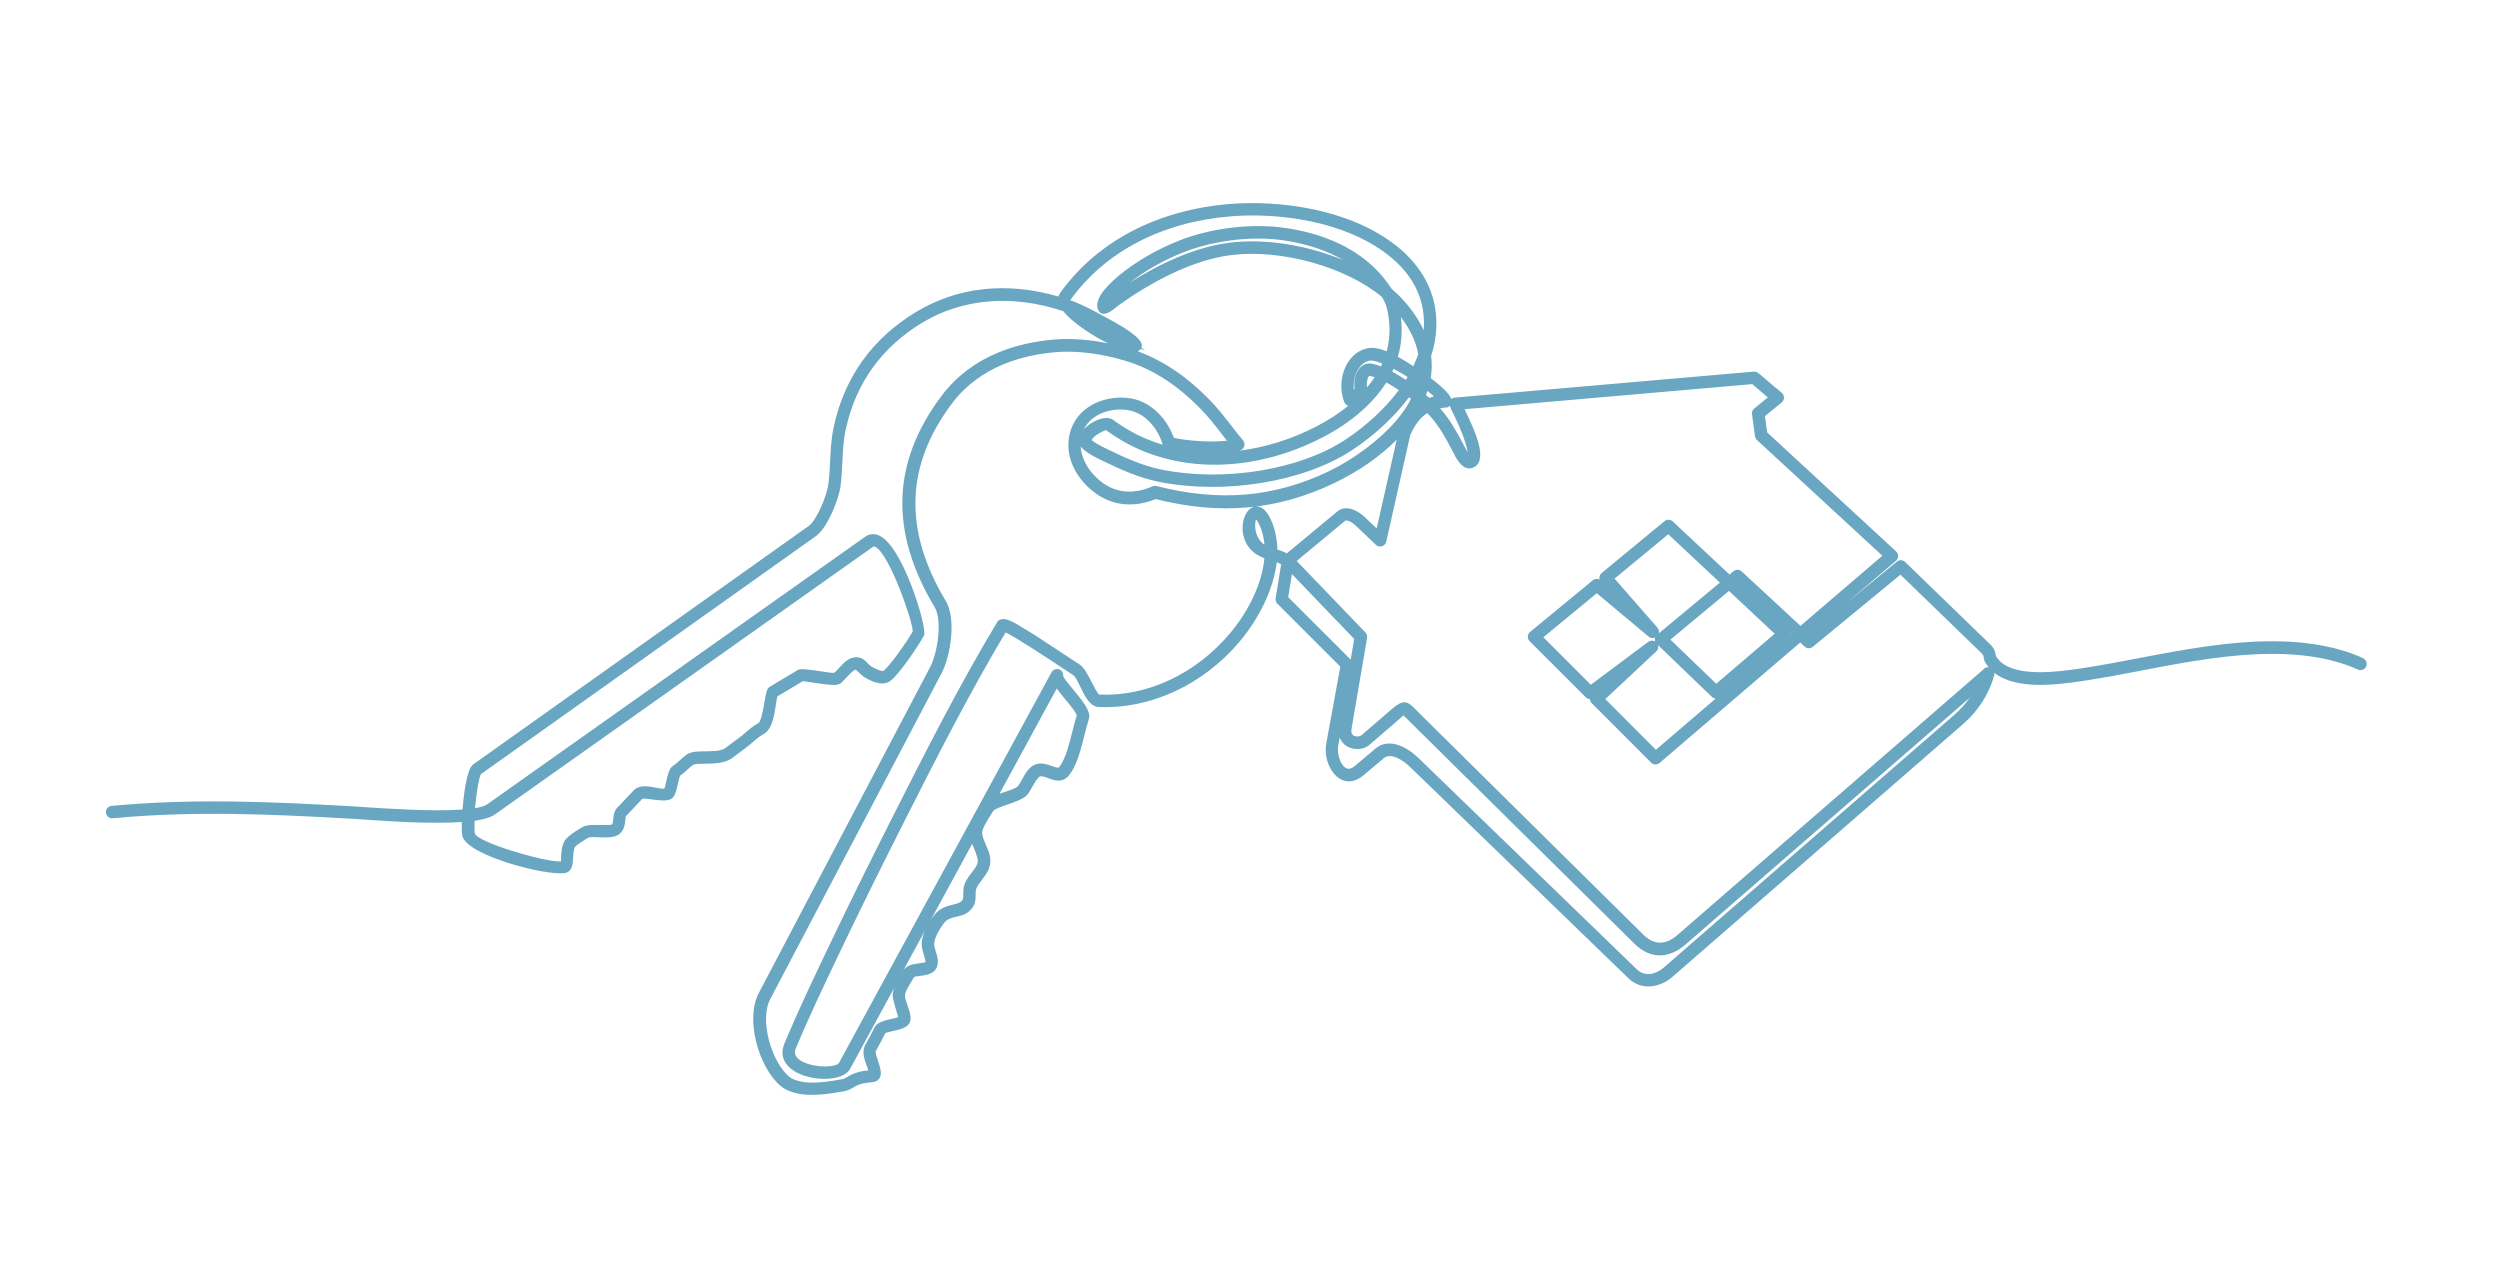
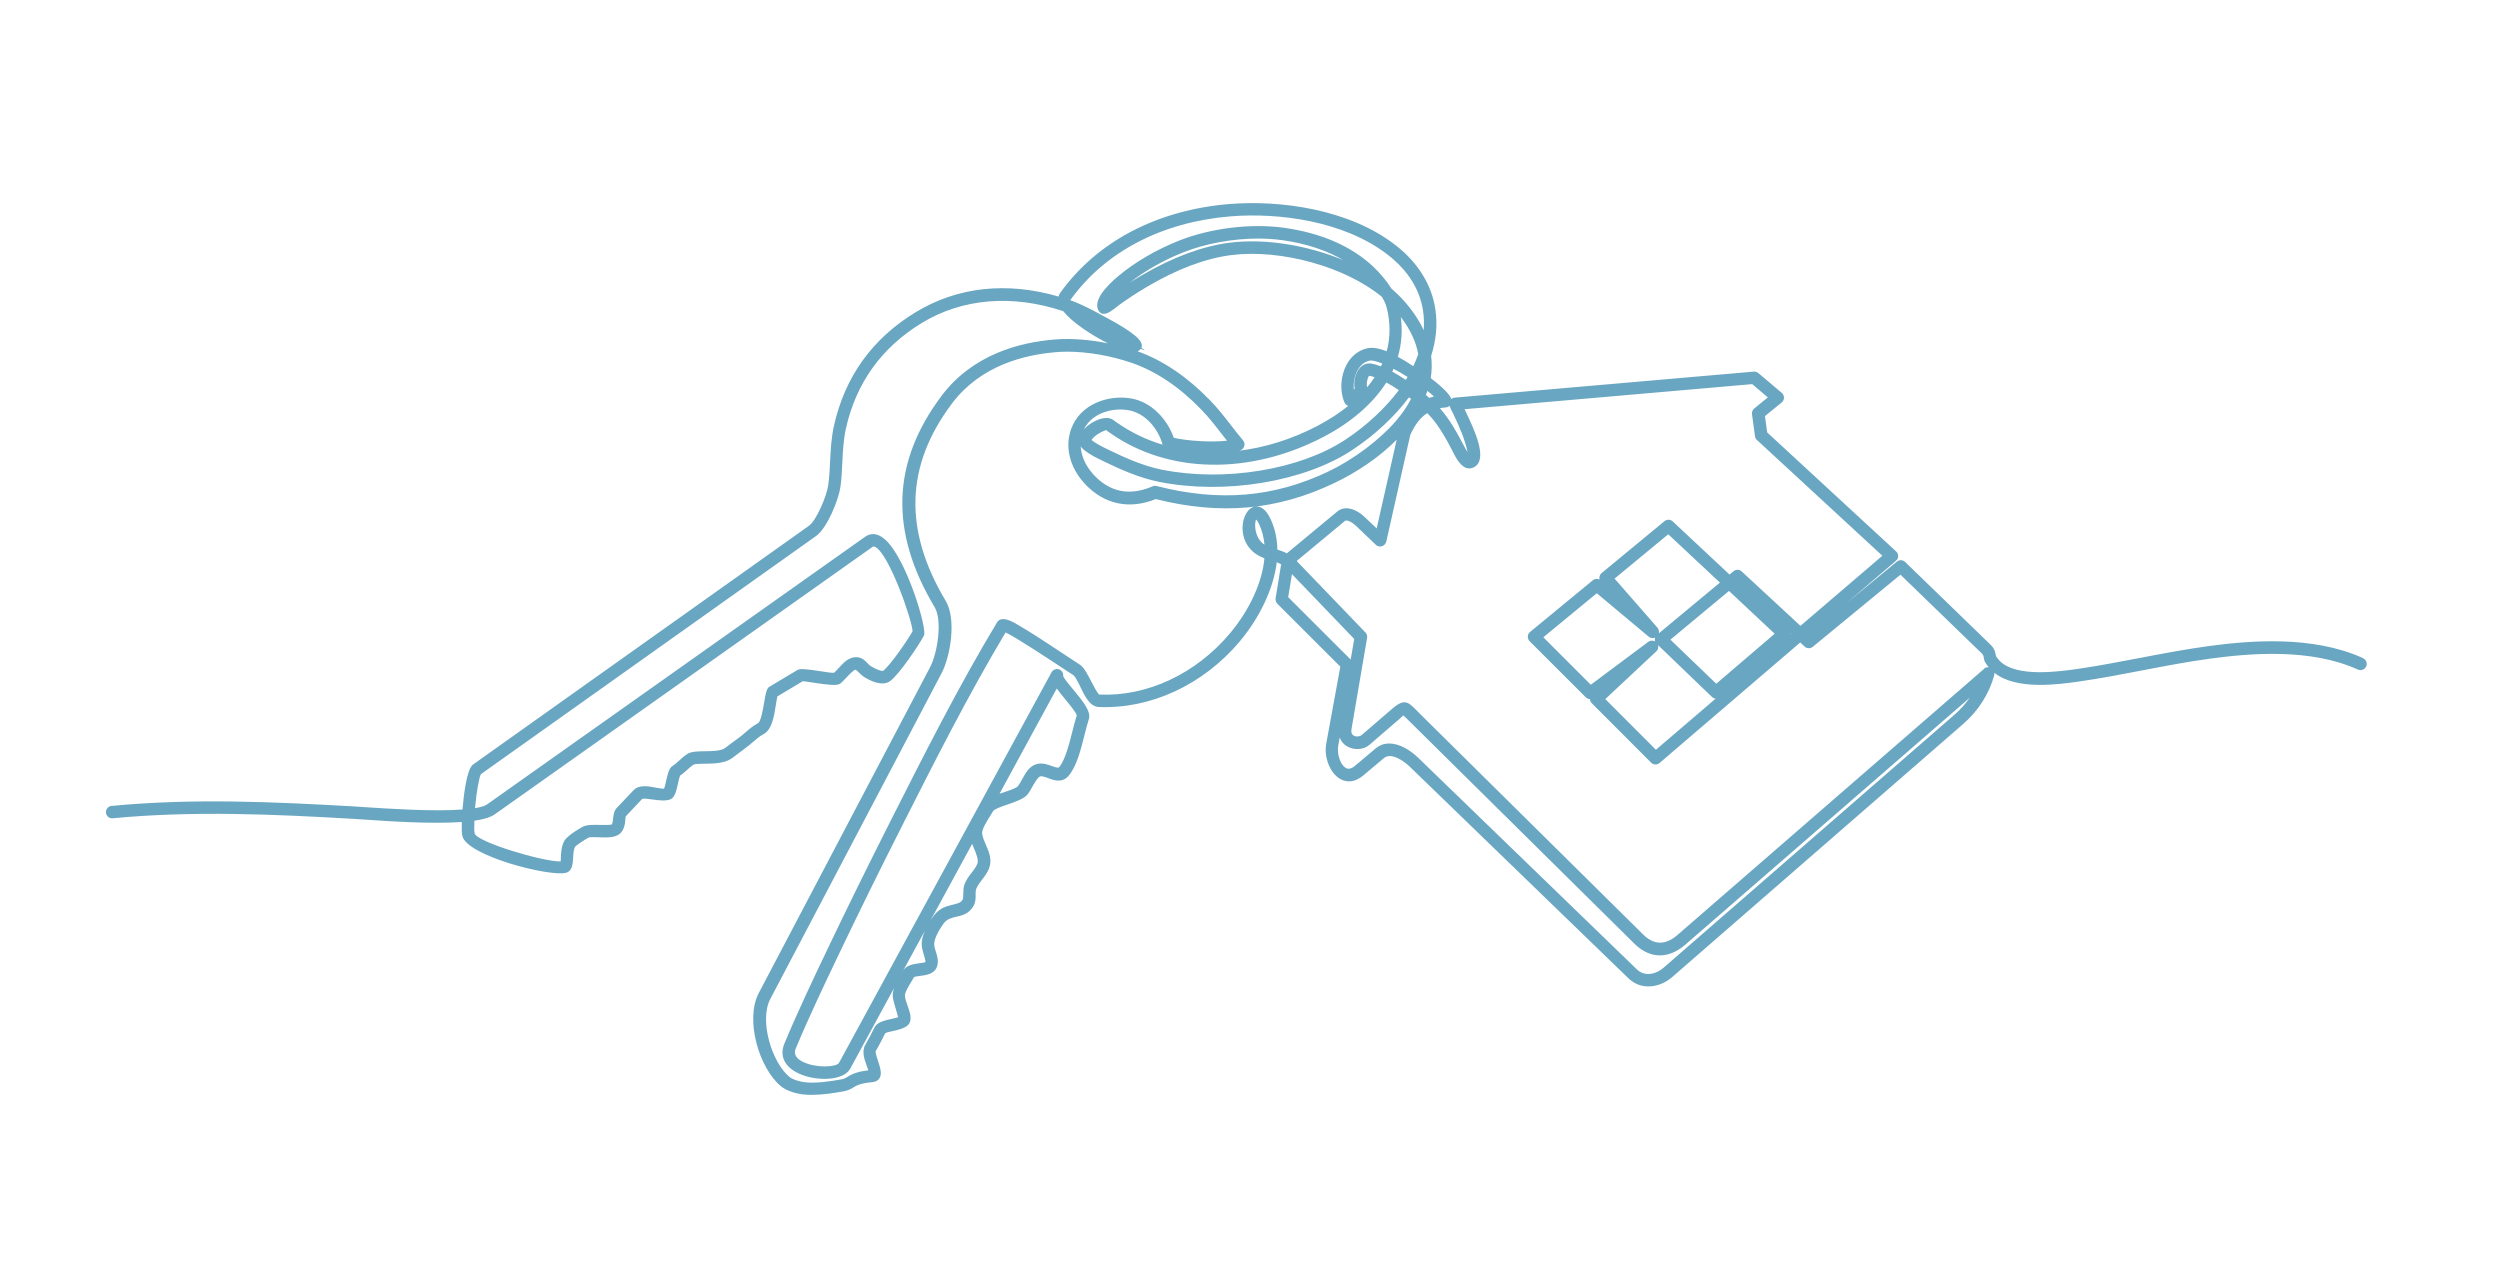
<svg xmlns="http://www.w3.org/2000/svg" viewBox="0 0 326 167">
-   <path stroke-width="0" fill="#69a6c2" transform="scale(.01)" d=" m30812 8581 c-656-297-1471-230-2026-154 -295 41-592 97-879 152 -265 51-539 103-810 143 -239 34-797 115-1017-100 -19-19-36-40-50-62 -3-5-5-12-7-25 -4-28-10-66-58-120 l-1122-1087 c-30-29-76-31-108-4 l-661 544 l650-556 c18-15 28-37 28-60 c0-24-9-45-26-61 l-1682-1552 -29-213 l218-178 c19-16 30-38 30-62 c0-25-10-47-29-63 l-305-258 c-17-14-38-21-60-19 l-3899 339 c-21 2-35 10-45 18 -19-54-90-136-268-272 c15-97 17-194 5-290 c66-205 85-409 55-608 -47-318-225-606-514-832 -611-479-1520-593-2167-541 -946 77-1732 489-2212 1161 -10 14-17 29-21 46 -676-197-1320-126-1864 205 -564 343-923 842-1065 1484 -34 156-42 307-49 454 -5 104-10 211-25 317 -19 139-153 459-251 529 l-4380 3113 c-87 62-125 431-138 587 -386 29-985-12-1277-31 -55-4-100-7-133-9 -1065-61-2108-108-3166-7 -22 2-41 12-55 29 -14 17-20 38-18 59 c4 45 44 79 89 73 c1047-99 2083-53 3141 8 c39 2 90 6 151 10 c305 21 863 59 1259 31 -2 68-2 143 7 182 c59 258 1126 532 1347 481 c88-20 93-117 98-202 c3-51 6-103 23-135 c14-22 125-94 175-121 c19-11 80-8 133-6 c99 4 212 9 276-45 c61-51 69-133 74-188 c1-15 3-36 3-38 l216-229 c16-8 86 0 132 7 c87 12 177 23 237-2 c58-25 78-115 99-211 c8-37 17-77 26-98 c29-18 58-45 89-72 c29-27 60-54 89-72 c15-9 81-10 133-11 c120-1 269-3 363-70 c27-19 53-39 79-59 c29-22 58-45 88-66 c36-25 70-55 103-83 c48-42 94-81 145-108 c110-59 138-237 160-380 c6-42 13-81 20-112 l331-198 c27 2 78 9 132 18 c217 33 314 42 355 14 c21-14 45-41 74-71 c36-39 102-110 128-111 c10 4 36 29 51 44 c20 19 39 37 55 48 c83 52 237 129 340 59 c116-79 382-474 446-598 c44-86-230-1010-511-1254 -112-97-201-72-256-33 l-4930 3490 c-21 15-64 34-158 50 c21-231 55-404 77-444 l4370-3105 c149-106 295-478 318-639 c15-109 20-217 25-323 c7-143 14-290 46-437 c132-596 466-1061 991-1380 c528-321 1182-375 1844-153 c113 142 364 311 585 420 -240-50-482-68-695-51 -448 35-1067 191-1475 732 -653 868-683 1771-92 2759 c103 173 38 596-59 781 l-2234 4249 c-185 351 6 984 289 1217 c78 65 208 98 295 107 c35 4 71 5 107 5 c136 0 280-22 408-45 c51-9 88-23 129-49 c83-53 151-61 254-72 c42-4 72-21 91-50 c38-59 8-146-20-230 -14-41-37-110-28-126 c45-76 85-156 124-233 c16-9 62-19 94-26 c87-20 185-42 220-102 c35-62 6-147-23-229 -17-48-34-98-35-134 c0-41 46-118 81-175 c16-26 30-49 37-64 c9-7 48-12 73-15 c85-11 201-25 230-131 c20-70 0-131-17-184 -12-37-23-72-22-107 c4-78 70-191 125-265 c44-58 100-71 165-86 c76-17 162-37 221-138 c30-52 30-103 29-147 c0-30 0-56 8-78 c16-42 45-80 76-120 c33-43 67-88 90-144 c46-115 0-218-39-308 -23-53-45-103-50-153 -5-53 68-168 111-237 c13-20 24-39 33-53 c15-26 113-60 184-84 c106-37 216-74 265-133 c17-21 35-53 56-90 c27-48 77-136 106-144 c27-8 66 7 107 22 c79 30 188 70 276-43 c98-126 150-333 196-516 c19-77 38-150 58-212 c33-100-90-247-209-390 -53-64-109-131-126-168 c4-28-6-56-28-75 -30-25-72-25-103-1 -12 9-20 21-24 30 l-2768 5087 c-31 57-294 72-466-10 -144-69-109-152-97-179 c173-416 369-825 558-1221 c254-533 523-1079 823-1672 c427-844 868-1717 1354-2530 c144 68 576 355 769 482 c51 34 91 60 113 74 c27 18 61 88 91 150 c58 122 125 260 239 266 c675 30 1363-287 1839-852 c266-316 445-699 485-1035 c20 8 38 16 57 27 l-72 443 c-4 26 4 52 23 71 l821 820 -184 1005 c-32 176 49 382 181 459 c95 55 201 39 301-44 l271-228 c93-78 261 39 336 112 l2852 2760 c171 166 415 118 568-14 l3801-3306 c193-168 335-391 400-629 c3-12 4-24 2-35 c290 232 845 151 1117 112 c272-39 547-92 812-143 c286-55 582-112 875-152 c536-73 1319-139 1937 141 c20 9 42 10 62 2 c20-8 37-23 46-42 c18-41 0-89-41-108 Z m-17779 1771 l747-1374 c34 47 76 98 116 147 c56 68 140 170 145 204 -19 57-36 127-55 201 -44 173-93 369-170 469 -13 18-36 13-100-10 -56-20-126-46-200-25 -94 27-143 117-186 196 -19 35-37 67-56 91 -22 27-102 53-173 77 -23 8-46 15-69 23 Z m5008-3298 Z m-3165-2504 l58 21 -50-35 c37-87-101-204-473-403 l-23-12 c-132-73-285-154-426-204 h-3 s-2-4-2-4 c452-631 1195-1019 2092-1092 c617-50 1479 56 2054 506 c259 203 412 448 454 728 c12 82 15 166 8 251 -61-132-149-262-262-388 -47-53-100-104-158-154 -62-98-150-205-236-285 -285-268-676-439-1160-508 -432-61-957 2-1372 166 -294 116-575 280-792 461 -166 139-344 332-253 464 l-2 4 l4-3 c12 16 29 26 49 29 c54 7 121-43 185-95 c9-7 16-13 20-16 c120-86 241-166 360-236 c396-235 770-376 1110-419 c645-81 1487 152 1962 545 c32 53 53 101 63 142 c49 195 48 386 0 567 -102-39-186-53-250-39 -117 24-214 102-276 219 -78 149-88 341-25 488 c10 22 28 38 49 45 -119 96-255 184-406 263 -334 174-681 281-1022 322 c6-2 11-3 17-5 c27-8 47-28 55-55 c8-27 2-54-16-76 -56-67-107-132-157-197 -83-107-168-217-275-327 -295-304-611-518-942-637 c17-7 31-18 41-33 Z m1971 2937 l812 845 -46 269 -815-814 l49-300 Z m603 2240 l20-110 c17 49 50 90 99 117 c91 52 214 43 287-20 l401-346 l11-10 c6-6 22-20 31-29 c15 12 42 38 95 91 l2918 2885 c202 200 444 204 665 13 l3708-3219 c-55 79-120 151-192 215 l-3801 3306 c-94 82-242 123-348 20 l-2852-2760 c-102-98-243-185-376-185 -63 0-123 19-178 65 l-271 228 c-67 56-106 33-119 25 -75-44-115-192-98-287 Z m-1081-2839 c-7-66 7-109 8-114 c0 0 17 7 44 66 c37 80 59 168 68 262 -96-58-116-177-120-213 Z m1-284 c-77 10-140 92-161 209 -24 139 18 338 218 440 c20 10 40 19 61 27 -28 313-195 678-452 982 -443 526-1080 824-1702 795 -21-11-67-100-97-158 -50-97-101-197-156-232 -79-51-158-103-236-155 l-136-90 c-129-85-263-173-399-252 l-16-10 c-87-53-175-100-239-84 -23 6-42 19-53 39 -500 830-951 1724-1388 2588 -297 588-567 1136-824 1675 -180 377-384 805-561 1229 -67 160 0 302 182 389 c224 108 587 101 675-59 l574-1055 c-12 33-20 68-19 104 c0 36 21 105 48 198 c8 27 18 60 23 80 -21 8-58 16-84 22 -89 20-189 43-221 107 l-6 11 c-37 73-75 149-117 220 -52 87-9 201 22 284 c6 15 12 33 17 49 -106 13-188 31-283 92 -22 14-39 21-69 26 -151 27-325 53-470 38 -68-7-163-34-208-71 -228-188-396-736-248-1016 l2234-4249 c115-218 195-705 54-940 -554-925-527-1768 82-2577 c371-493 943-635 1357-668 c48-4 97-6 147-6 c263 0 559 51 834 144 c318 109 624 313 909 608 c103 106 182 208 266 317 c24 31 47 61 72 92 -212 23-518 2-694-38 -78-227-281-470-566-515 -292-46-651 75-770 394 -88 235-23 502 171 715 c251 273 581 346 930 205 c844 212 1582 146 2322-206 c318-151 604-350 820-569 l-261 1158 -157-149 c-95-91-247-164-358-71 l-657 545 c-43-24-83-37-123-49 -3-141-31-273-86-393 -69-151-145-174-199-168 Z m-4237 5400 l544-1000 c7 18 15 36 22 54 c32 77 65 157 45 207 -17 42-45 78-75 117 -34 44-69 90-91 148 -16 40-16 86-17 126 c0 29-1 63-9 76 -22 39-61 49-126 65 -77 18-172 40-249 143 -11 15-27 37-43 63 Z m-114 292 c-3 51 13 104 27 150 c12 41 24 83 22 99 -9 7-48 12-74 15 -75 10-179 23-219 103 -7 13-14 26-22 39 l309-568 c-23 52-40 108-43 162 Z m6249-8160 c121 159 197 321 226 482 -18 51-39 104-64 156 h-2 c-72-49-138-88-200-121 c49-166 62-339 39-516 Z m-602 932 s-8 9-12 13 c-9-92 11-192 56-265 c26-43 74-98 153-114 c3 0 8-1 15-1 c23 0 67 7 146 39 -5 12-11 25-17 37 -46-18-89-30-126-36 -54-9-107 11-147 55 -59 65-87 179-69 273 Z m489-222 c6-12 12-24 17-37 c58 31 120 67 183 107 -7 13-15 25-23 38 -61-41-121-77-177-108 Z m-78 141 c51 28 107 62 164 100 -177 237-424 466-698 647 -596 393-1579 553-2392 391 -244-49-485-157-689-257 l-13-6 c-76-37-148-72-214-122 c0-4 8-22 42-51 c60-50 136-79 148-80 c18 15 35 27 54 39 c753 530 1815 550 2772 53 c366-190 651-437 827-714 Z m-3945 878 c79 63 161 103 257 149 c213 104 466 218 729 270 c851 170 1885 0 2514-415 c291-192 553-435 741-688 c9 7 18 14 27 21 -49 95-115 192-196 286 -215 250-554 504-883 661 -710 338-1421 398-2238 189 -7-2-14-3-21-3 -11 0-21 2-32 7 -300 129-560 77-772-155 -102-112-159-241-166-367 c10 15 23 30 41 45 Z m3723-965 c21 3 44 10 70 19 -29 44-61 88-97 131 -16-45 9-141 27-149 Z m-3428 551 c-32 0-69 7-108 22 -65 24-135 70-185 125 c103-208 361-284 575-250 c235 37 397 256 449 443 c0 3 2 6 3 8 -213-64-413-160-594-287 -15-10-28-18-41-29 -26-22-60-33-99-33 Z m3097-2056 c-472-198-1031-289-1490-230 -353 45-737 187-1140 422 -54 31-108 64-162 99 c197-155 444-295 702-397 c292-115 643-178 970-178 c110 0 217 7 319 21 c311 44 579 133 801 264 Z m1114 1794 c-14-12-29-25-44-38 c7-18 13-36 19-54 c33 26 62 51 86 73 -21 5-42 12-62 19 Z m3743 3728 l-599-576 l764-635 l596 558 -762 652 Z m966-658 l8 7 -8 6 s0-2 0-3 v-11 Z m-1716 0 c6-25 0-53-17-73 l-560-641 l700-578 l674 630 -797 662 Z m-46 107 c-28-17-64-17-92 4 l-749 559 -619-619 l697-574 l677 566 c24 20 57 24 84 12 -2 7-4 15-4 23 c0 10 1 20 4 29 Z m14 128 c23-22 31-54 22-82 l703 676 c14 13 31 21 48 22 l-779 667 -660-661 l665-622 Z m1700-256 Z m-3323 97 Z m5895 388 l-3998 3470 c-155 134-304 132-444-5 l-2909-2876 c-18-17-33-33-47-48 -63-64-106-106-160-106 -42 0-91 25-160 85 l-400 345 c-23 17-71 23-103 3 -24-15-33-42-27-80 l204-1194 c4-26-4-51-22-70 l-889-924 s-5-5-7-8 l630-523 c23-19 94 18 142 64 l260 248 c21 21 51 28 80 19 c28-9 49-31 56-60 l313-1392 c63-137 133-228 221-284 c20 20 38 39 53 56 c112 131 191 275 263 412 l13 26 c44 88 112 221 212 227 c23 2 47-4 69-16 c189-99 7-483-114-737 l-9-19 l3751-327 l204 173 -178 145 c-22 18-33 46-29 74 l39 287 c3 19 11 36 25 49 l1636 1510 -1068 914 -766-709 c-30-28-76-29-107-3 l-52 43 -741-693 c-30-28-76-29-107-3 l-820 677 c-17 14-27 34-29 56 c0 10 0 19 2 28 -28-14-63-11-88 10 l-818 674 c-18 15-29 35-29 59 -1 23 7 45 24 62 l732 731 c15 15 35 23 55 24 c0 21 9 39 24 54 l773 774 c30 30 78 32 110 4 l1834-1571 l57 53 c30 28 75 29 107 3 l1143-940 l1065 1031 c17 20 19 31 21 50 c3 19 6 42 24 70 c13 20 26 39 42 57 -23-4-46 3-65 19 Z m-19682 1980 c125-18 211-45 264-82 l4930-3490 s13-9 34 2 c180 95 477 942 486 1099 -72 129-291 444-384 517 -19 8-99-23-162-62 -16-10-29-24-44-40 -30-32-67-71-133-76 -107-8-180 75-240 141 -22 24-42 47-62 62 -32 3-111-11-180-21 -181-27-263-36-297-15 l-366 219 c-35 21-47 82-68 208 -15 86-42 245-78 265 -64 34-115 78-165 121 -33 29-65 56-100 80 -31 22-61 45-92 68 -25 20-51 39-77 58 -52 37-161 39-256 40 -97 1-180 3-232 35 -36 22-70 53-103 83 -32 29-62 56-91 74 -46 28-64 109-84 196 -8 37-17 78-27 100 -24 2-67-6-105-13 -99-19-221-42-293 34 l-219 231 c-37 39-42 94-48 143 -3 25-7 62-15 70 -16 11-95 9-147 8 -89-2-182-5-235 25 -8 4-198 108-240 186 -38 71-42 161-44 226 c0 13 0 28-2 39 h-11 c-232 0-1085-253-1111-367 -5-24-6-84-3-163 Z m12763-5308 c4 7 7 12 8 16 c44 92 77 168 106 241 c32 82 63 181 74 245 -16-25-37-62-65-116 -93-177-173-312-283-442 -4-5-8-10-13-15 c24-5 50-8 76-10 c20-1 38-9 53-22 c7 33 25 68 44 102 Z m-17481 5239 Z m12290-1863 Z" />
+   <path stroke-width="0" fill="#69a6c2" transform="scale(.01)" d=" m30812 8581 c-656-297-1471-230-2026-154 -295 41-592 97-879 152 -265 51-539 103-810 143 -239 34-797 115-1017-100 -19-19-36-40-50-62 -3-5-5-12-7-25 -4-28-10-66-58-120 l-1122-1087 c-30-29-76-31-108-4 l-661 544 l650-556 c18-15 28-37 28-60 c0-24-9-45-26-61 l-1682-1552 -29-213 l218-178 c19-16 30-38 30-62 c0-25-10-47-29-63 l-305-258 c-17-14-38-21-60-19 l-3899 339 c-21 2-35 10-45 18 -19-54-90-136-268-272 c15-97 17-194 5-290 c66-205 85-409 55-608 -47-318-225-606-514-832 -611-479-1520-593-2167-541 -946 77-1732 489-2212 1161 -10 14-17 29-21 46 -676-197-1320-126-1864 205 -564 343-923 842-1065 1484 -34 156-42 307-49 454 -5 104-10 211-25 317 -19 139-153 459-251 529 l-4380 3113 c-87 62-125 431-138 587 -386 29-985-12-1277-31 -55-4-100-7-133-9 -1065-61-2108-108-3166-7 -22 2-41 12-55 29 -14 17-20 38-18 59 c4 45 44 79 89 73 c1047-99 2083-53 3141 8 c39 2 90 6 151 10 c305 21 863 59 1259 31 -2 68-2 143 7 182 c59 258 1126 532 1347 481 c88-20 93-117 98-202 c3-51 6-103 23-135 c14-22 125-94 175-121 c19-11 80-8 133-6 c99 4 212 9 276-45 c61-51 69-133 74-188 c1-15 3-36 3-38 l216-229 c16-8 86 0 132 7 c87 12 177 23 237-2 c58-25 78-115 99-211 c8-37 17-77 26-98 c29-18 58-45 89-72 c29-27 60-54 89-72 c15-9 81-10 133-11 c120-1 269-3 363-70 c27-19 53-39 79-59 c29-22 58-45 88-66 c36-25 70-55 103-83 c48-42 94-81 145-108 c110-59 138-237 160-380 c6-42 13-81 20-112 l331-198 c27 2 78 9 132 18 c217 33 314 42 355 14 c21-14 45-41 74-71 c36-39 102-110 128-111 c10 4 36 29 51 44 c20 19 39 37 55 48 c83 52 237 129 340 59 c116-79 382-474 446-598 c44-86-230-1010-511-1254 -112-97-201-72-256-33 l-4930 3490 c-21 15-64 34-158 50 c21-231 55-404 77-444 l4370-3105 c149-106 295-478 318-639 c15-109 20-217 25-323 c7-143 14-290 46-437 c132-596 466-1061 991-1380 c528-321 1182-375 1844-153 c113 142 364 311 585 420 -240-50-482-68-695-51 -448 35-1067 191-1475 732 -653 868-683 1771-92 2759 c103 173 38 596-59 781 l-2234 4249 c-185 351 6 984 289 1217 c78 65 208 98 295 107 c35 4 71 5 107 5 c136 0 280-22 408-45 c51-9 88-23 129-49 c83-53 151-61 254-72 c42-4 72-21 91-50 c38-59 8-146-20-230 -14-41-37-110-28-126 c45-76 85-156 124-233 c16-9 62-19 94-26 c87-20 185-42 220-102 c35-62 6-147-23-229 -17-48-34-98-35-134 c0-41 46-118 81-175 c16-26 30-49 37-64 c9-7 48-12 73-15 c85-11 201-25 230-131 c20-70 0-131-17-184 -12-37-23-72-22-107 c4-78 70-191 125-265 c44-58 100-71 165-86 c76-17 162-37 221-138 c30-52 30-103 29-147 c0-30 0-56 8-78 c16-42 45-80 76-120 c33-43 67-88 90-144 c46-115 0-218-39-308 -23-53-45-103-50-153 -5-53 68-168 111-237 c13-20 24-39 33-53 c15-26 113-60 184-84 c106-37 216-74 265-133 c17-21 35-53 56-90 c27-48 77-136 106-144 c27-8 66 7 107 22 c79 30 188 70 276-43 c98-126 150-333 196-516 c19-77 38-150 58-212 c33-100-90-247-209-390 -53-64-109-131-126-168 c4-28-6-56-28-75 -30-25-72-25-103-1 -12 9-20 21-24 30 l-2768 5087 c-31 57-294 72-466-10 -144-69-109-152-97-179 c173-416 369-825 558-1221 c254-533 523-1079 823-1672 c427-844 868-1717 1354-2530 c144 68 576 355 769 482 c51 34 91 60 113 74 c27 18 61 88 91 150 c58 122 125 260 239 266 c675 30 1363-287 1839-852 c266-316 445-699 485-1035 c20 8 38 16 57 27 l-72 443 c-4 26 4 52 23 71 l821 820 -184 1005 c-32 176 49 382 181 459 c95 55 201 39 301-44 l271-228 c93-78 261 39 336 112 l2852 2760 c171 166 415 118 568-14 l3801-3306 c193-168 335-391 400-629 c3-12 4-24 2-35 c290 232 845 151 1117 112 c272-39 547-92 812-143 c286-55 582-112 875-152 c536-73 1319-139 1937 141 c20 9 42 10 62 2 c20-8 37-23 46-42 c18-41 0-89-41-108 Z m-17779 1771 l747-1374 c34 47 76 98 116 147 c56 68 140 170 145 204 -19 57-36 127-55 201 -44 173-93 369-170 469 -13 18-36 13-100-10 -56-20-126-46-200-25 -94 27-143 117-186 196 -19 35-37 67-56 91 -22 27-102 53-173 77 -23 8-46 15-69 23 Z m5008-3298 Z m-3165-2504 l58 21 -50-35 c37-87-101-204-473-403 l-23-12 c-132-73-285-154-426-204 h-3 s-2-4-2-4 c452-631 1195-1019 2092-1092 c617-50 1479 56 2054 506 c259 203 412 448 454 728 c12 82 15 166 8 251 -61-132-149-262-262-388 -47-53-100-104-158-154 -62-98-150-205-236-285 -285-268-676-439-1160-508 -432-61-957 2-1372 166 -294 116-575 280-792 461 -166 139-344 332-253 464 l-2 4 l4-3 c12 16 29 26 49 29 c54 7 121-43 185-95 c9-7 16-13 20-16 c120-86 241-166 360-236 c396-235 770-376 1110-419 c645-81 1487 152 1962 545 c32 53 53 101 63 142 c49 195 48 386 0 567 -102-39-186-53-250-39 -117 24-214 102-276 219 -78 149-88 341-25 488 c10 22 28 38 49 45 -119 96-255 184-406 263 -334 174-681 281-1022 322 c6-2 11-3 17-5 c27-8 47-28 55-55 c8-27 2-54-16-76 -56-67-107-132-157-197 -83-107-168-217-275-327 -295-304-611-518-942-637 c17-7 31-18 41-33 Z m1971 2937 l812 845 -46 269 -815-814 l49-300 Z m603 2240 l20-110 c17 49 50 90 99 117 c91 52 214 43 287-20 l401-346 l11-10 c6-6 22-20 31-29 c15 12 42 38 95 91 l2918 2885 c202 200 444 204 665 13 l3708-3219 c-55 79-120 151-192 215 l-3801 3306 c-94 82-242 123-348 20 l-2852-2760 c-102-98-243-185-376-185 -63 0-123 19-178 65 l-271 228 c-67 56-106 33-119 25 -75-44-115-192-98-287 Z m-1081-2839 c-7-66 7-109 8-114 c0 0 17 7 44 66 c37 80 59 168 68 262 -96-58-116-177-120-213 Z m1-284 c-77 10-140 92-161 209 -24 139 18 338 218 440 c20 10 40 19 61 27 -28 313-195 678-452 982 -443 526-1080 824-1702 795 -21-11-67-100-97-158 -50-97-101-197-156-232 -79-51-158-103-236-155 l-136-90 c-129-85-263-173-399-252 l-16-10 c-87-53-175-100-239-84 -23 6-42 19-53 39 -500 830-951 1724-1388 2588 -297 588-567 1136-824 1675 -180 377-384 805-561 1229 -67 160 0 302 182 389 c224 108 587 101 675-59 l574-1055 c-12 33-20 68-19 104 c0 36 21 105 48 198 c8 27 18 60 23 80 -21 8-58 16-84 22 -89 20-189 43-221 107 l-6 11 c-37 73-75 149-117 220 -52 87-9 201 22 284 c6 15 12 33 17 49 -106 13-188 31-283 92 -22 14-39 21-69 26 -151 27-325 53-470 38 -68-7-163-34-208-71 -228-188-396-736-248-1016 l2234-4249 c115-218 195-705 54-940 -554-925-527-1768 82-2577 c371-493 943-635 1357-668 c48-4 97-6 147-6 c263 0 559 51 834 144 c318 109 624 313 909 608 c103 106 182 208 266 317 c24 31 47 61 72 92 -212 23-518 2-694-38 -78-227-281-470-566-515 -292-46-651 75-770 394 -88 235-23 502 171 715 c251 273 581 346 930 205 c844 212 1582 146 2322-206 c318-151 604-350 820-569 l-261 1158 -157-149 c-95-91-247-164-358-71 l-657 545 c-43-24-83-37-123-49 -3-141-31-273-86-393 -69-151-145-174-199-168 Z m-4237 5400 l544-1000 c7 18 15 36 22 54 c32 77 65 157 45 207 -17 42-45 78-75 117 -34 44-69 90-91 148 -16 40-16 86-17 126 c0 29-1 63-9 76 -22 39-61 49-126 65 -77 18-172 40-249 143 -11 15-27 37-43 63 Z m-114 292 c-3 51 13 104 27 150 c12 41 24 83 22 99 -9 7-48 12-74 15 -75 10-179 23-219 103 -7 13-14 26-22 39 l309-568 c-23 52-40 108-43 162 Z m6249-8160 c121 159 197 321 226 482 -18 51-39 104-64 156 h-2 c-72-49-138-88-200-121 c49-166 62-339 39-516 Z m-602 932 s-8 9-12 13 c-9-92 11-192 56-265 c26-43 74-98 153-114 c3 0 8-1 15-1 c23 0 67 7 146 39 -5 12-11 25-17 37 -46-18-89-30-126-36 -54-9-107 11-147 55 -59 65-87 179-69 273 Z m489-222 c6-12 12-24 17-37 c58 31 120 67 183 107 -7 13-15 25-23 38 -61-41-121-77-177-108 Z m-78 141 c51 28 107 62 164 100 -177 237-424 466-698 647 -596 393-1579 553-2392 391 -244-49-485-157-689-257 l-13-6 c-76-37-148-72-214-122 c0-4 8-22 42-51 c60-50 136-79 148-80 c18 15 35 27 54 39 c753 530 1815 550 2772 53 c366-190 651-437 827-714 Z m-3945 878 c79 63 161 103 257 149 c213 104 466 218 729 270 c851 170 1885 0 2514-415 c291-192 553-435 741-688 c9 7 18 14 27 21 -49 95-115 192-196 286 -215 250-554 504-883 661 -710 338-1421 398-2238 189 -7-2-14-3-21-3 -11 0-21 2-32 7 -300 129-560 77-772-155 -102-112-159-241-166-367 c10 15 23 30 41 45 Z m3723-965 c21 3 44 10 70 19 -29 44-61 88-97 131 -16-45 9-141 27-149 Z m-3428 551 c-32 0-69 7-108 22 -65 24-135 70-185 125 c103-208 361-284 575-250 c235 37 397 256 449 443 c0 3 2 6 3 8 -213-64-413-160-594-287 -15-10-28-18-41-29 -26-22-60-33-99-33 Z m3097-2056 c-472-198-1031-289-1490-230 -353 45-737 187-1140 422 -54 31-108 64-162 99 c197-155 444-295 702-397 c292-115 643-178 970-178 c110 0 217 7 319 21 c311 44 579 133 801 264 Z m1114 1794 c-14-12-29-25-44-38 c7-18 13-36 19-54 c33 26 62 51 86 73 -21 5-42 12-62 19 Z m3743 3728 l-599-576 l764-635 l596 558 -762 652 Z m966-658 l8 7 -8 6 s0-2 0-3 v-11 Z m-1716 0 c6-25 0-53-17-73 l-560-641 l700-578 l674 630 -797 662 Z m-46 107 c-28-17-64-17-92 4 l-749 559 -619-619 l697-574 l677 566 c24 20 57 24 84 12 -2 7-4 15-4 23 c0 10 1 20 4 29 Z m14 128 c23-22 31-54 22-82 l703 676 c14 13 31 21 48 22 l-779 667 -660-661 l665-622 Z m1700-256 Z m-3323 97 Z m5895 388 l-3998 3470 c-155 134-304 132-444-5 l-2909-2876 c-18-17-33-33-47-48 -63-64-106-106-160-106 -42 0-91 25-160 85 l-400 345 c-23 17-71 23-103 3 -24-15-33-42-27-80 l204-1194 c4-26-4-51-22-70 l-889-924 s-5-5-7-8 l630-523 c23-19 94 18 142 64 l260 248 c21 21 51 28 80 19 c28-9 49-31 56-60 l313-1392 c63-137 133-228 221-284 c20 20 38 39 53 56 c112 131 191 275 263 412 l13 26 c44 88 112 221 212 227 c23 2 47-4 69-16 c189-99 7-483-114-737 l-9-19 l3751-327 l204 173 -178 145 c-22 18-33 46-29 74 l39 287 c3 19 11 36 25 49 l1636 1510 -1068 914 -766-709 c-30-28-76-29-107-3 l-52 43 -741-693 c-30-28-76-29-107-3 l-820 677 c-17 14-27 34-29 56 c0 10 0 19 2 28 -28-14-63-11-88 10 l-818 674 c-18 15-29 35-29 59 -1 23 7 45 24 62 l732 731 c15 15 35 23 55 24 c0 21 9 39 24 54 l773 774 c30 30 78 32 110 4 l1834-1571 l57 53 c30 28 75 29 107 3 l1143-940 l1065 1031 c17 20 19 31 21 50 c3 19 6 42 24 70 c13 20 26 39 42 57 -23-4-46 3-65 19 Z M6186 10702 c125-18 211-45 264-82 l4930-3490 s13-9 34 2 c180 95 477 942 486 1099 -72 129-291 444-384 517 -19 8-99-23-162-62 -16-10-29-24-44-40 -30-32-67-71-133-76 -107-8-180 75-240 141 -22 24-42 47-62 62 -32 3-111-11-180-21 -181-27-263-36-297-15 l-366 219 c-35 21-47 82-68 208 -15 86-42 245-78 265 -64 34-115 78-165 121 -33 29-65 56-100 80 -31 22-61 45-92 68 -25 20-51 39-77 58 -52 37-161 39-256 40 -97 1-180 3-232 35 -36 22-70 53-103 83 -32 29-62 56-91 74 -46 28-64 109-84 196 -8 37-17 78-27 100 -24 2-67-6-105-13 -99-19-221-42-293 34 l-219 231 c-37 39-42 94-48 143 -3 25-7 62-15 70 -16 11-95 9-147 8 -89-2-182-5-235 25 -8 4-198 108-240 186 -38 71-42 161-44 226 c0 13 0 28-2 39 h-11 c-232 0-1085-253-1111-367 -5-24-6-84-3-163 Z m12763-5308 c4 7 7 12 8 16 c44 92 77 168 106 241 c32 82 63 181 74 245 -16-25-37-62-65-116 -93-177-173-312-283-442 -4-5-8-10-13-15 c24-5 50-8 76-10 c20-1 38-9 53-22 c7 33 25 68 44 102 Z M1468 10633 Z m12290-1863 Z" />
</svg>
